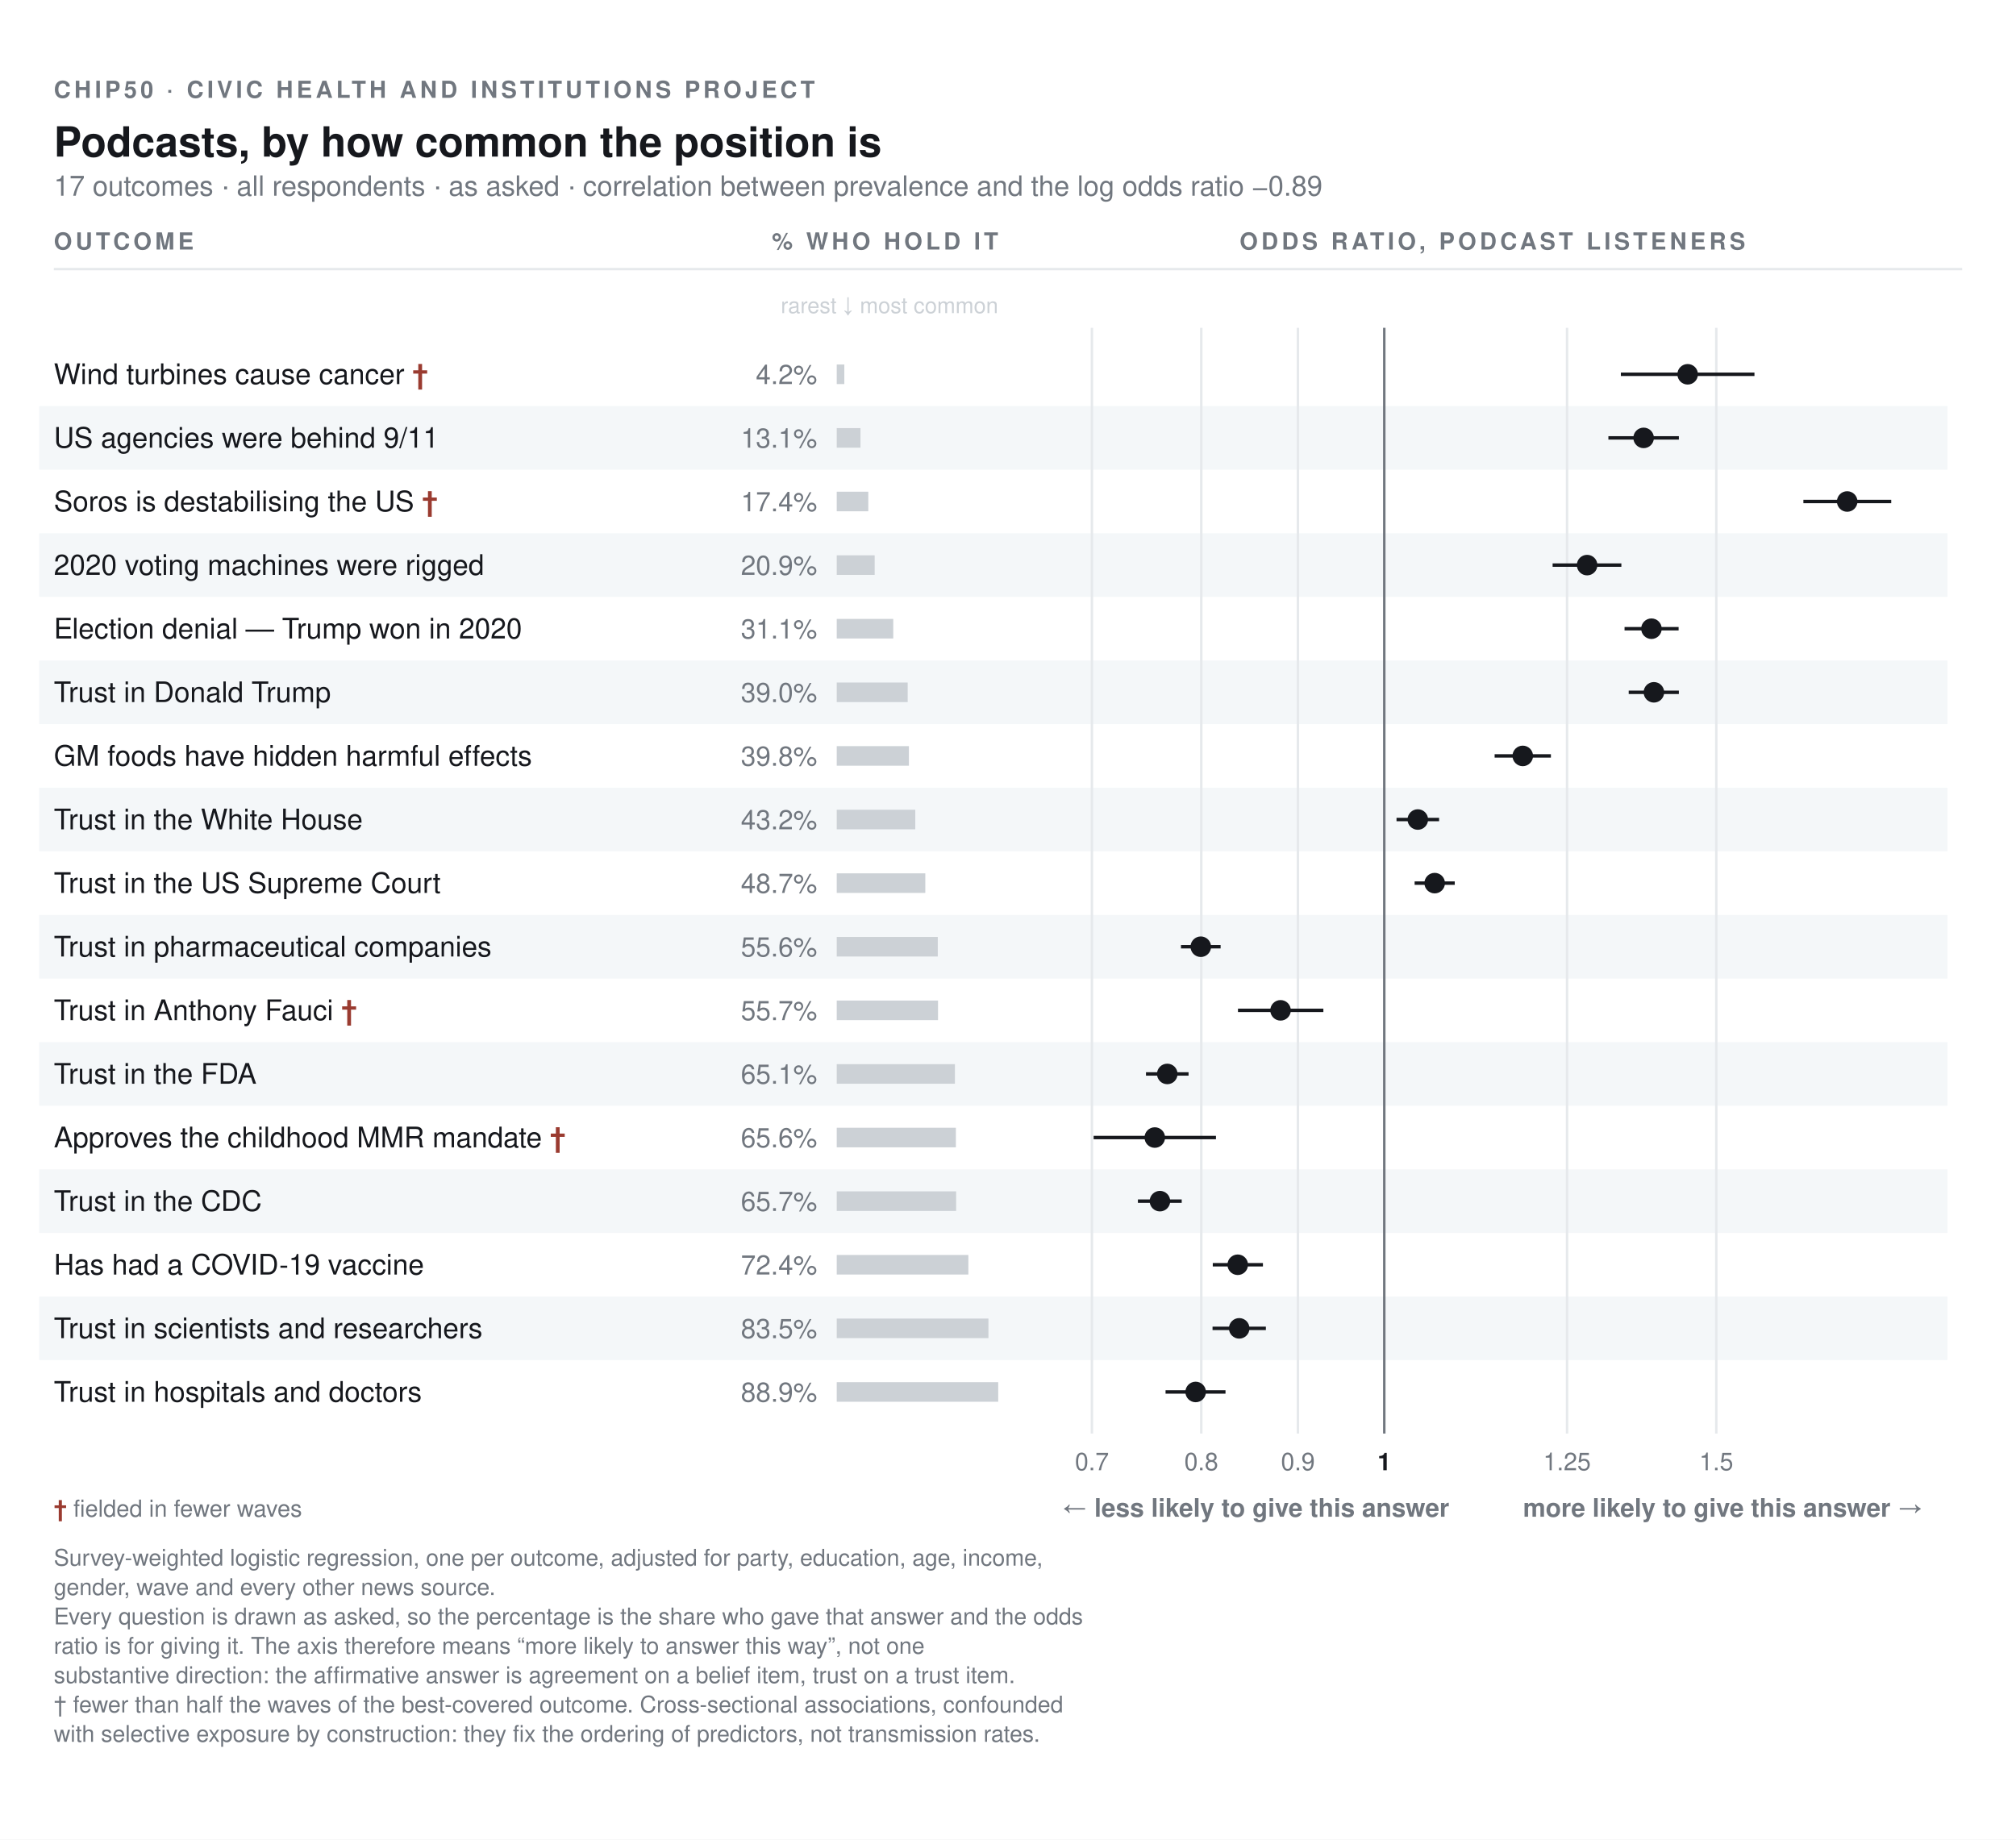
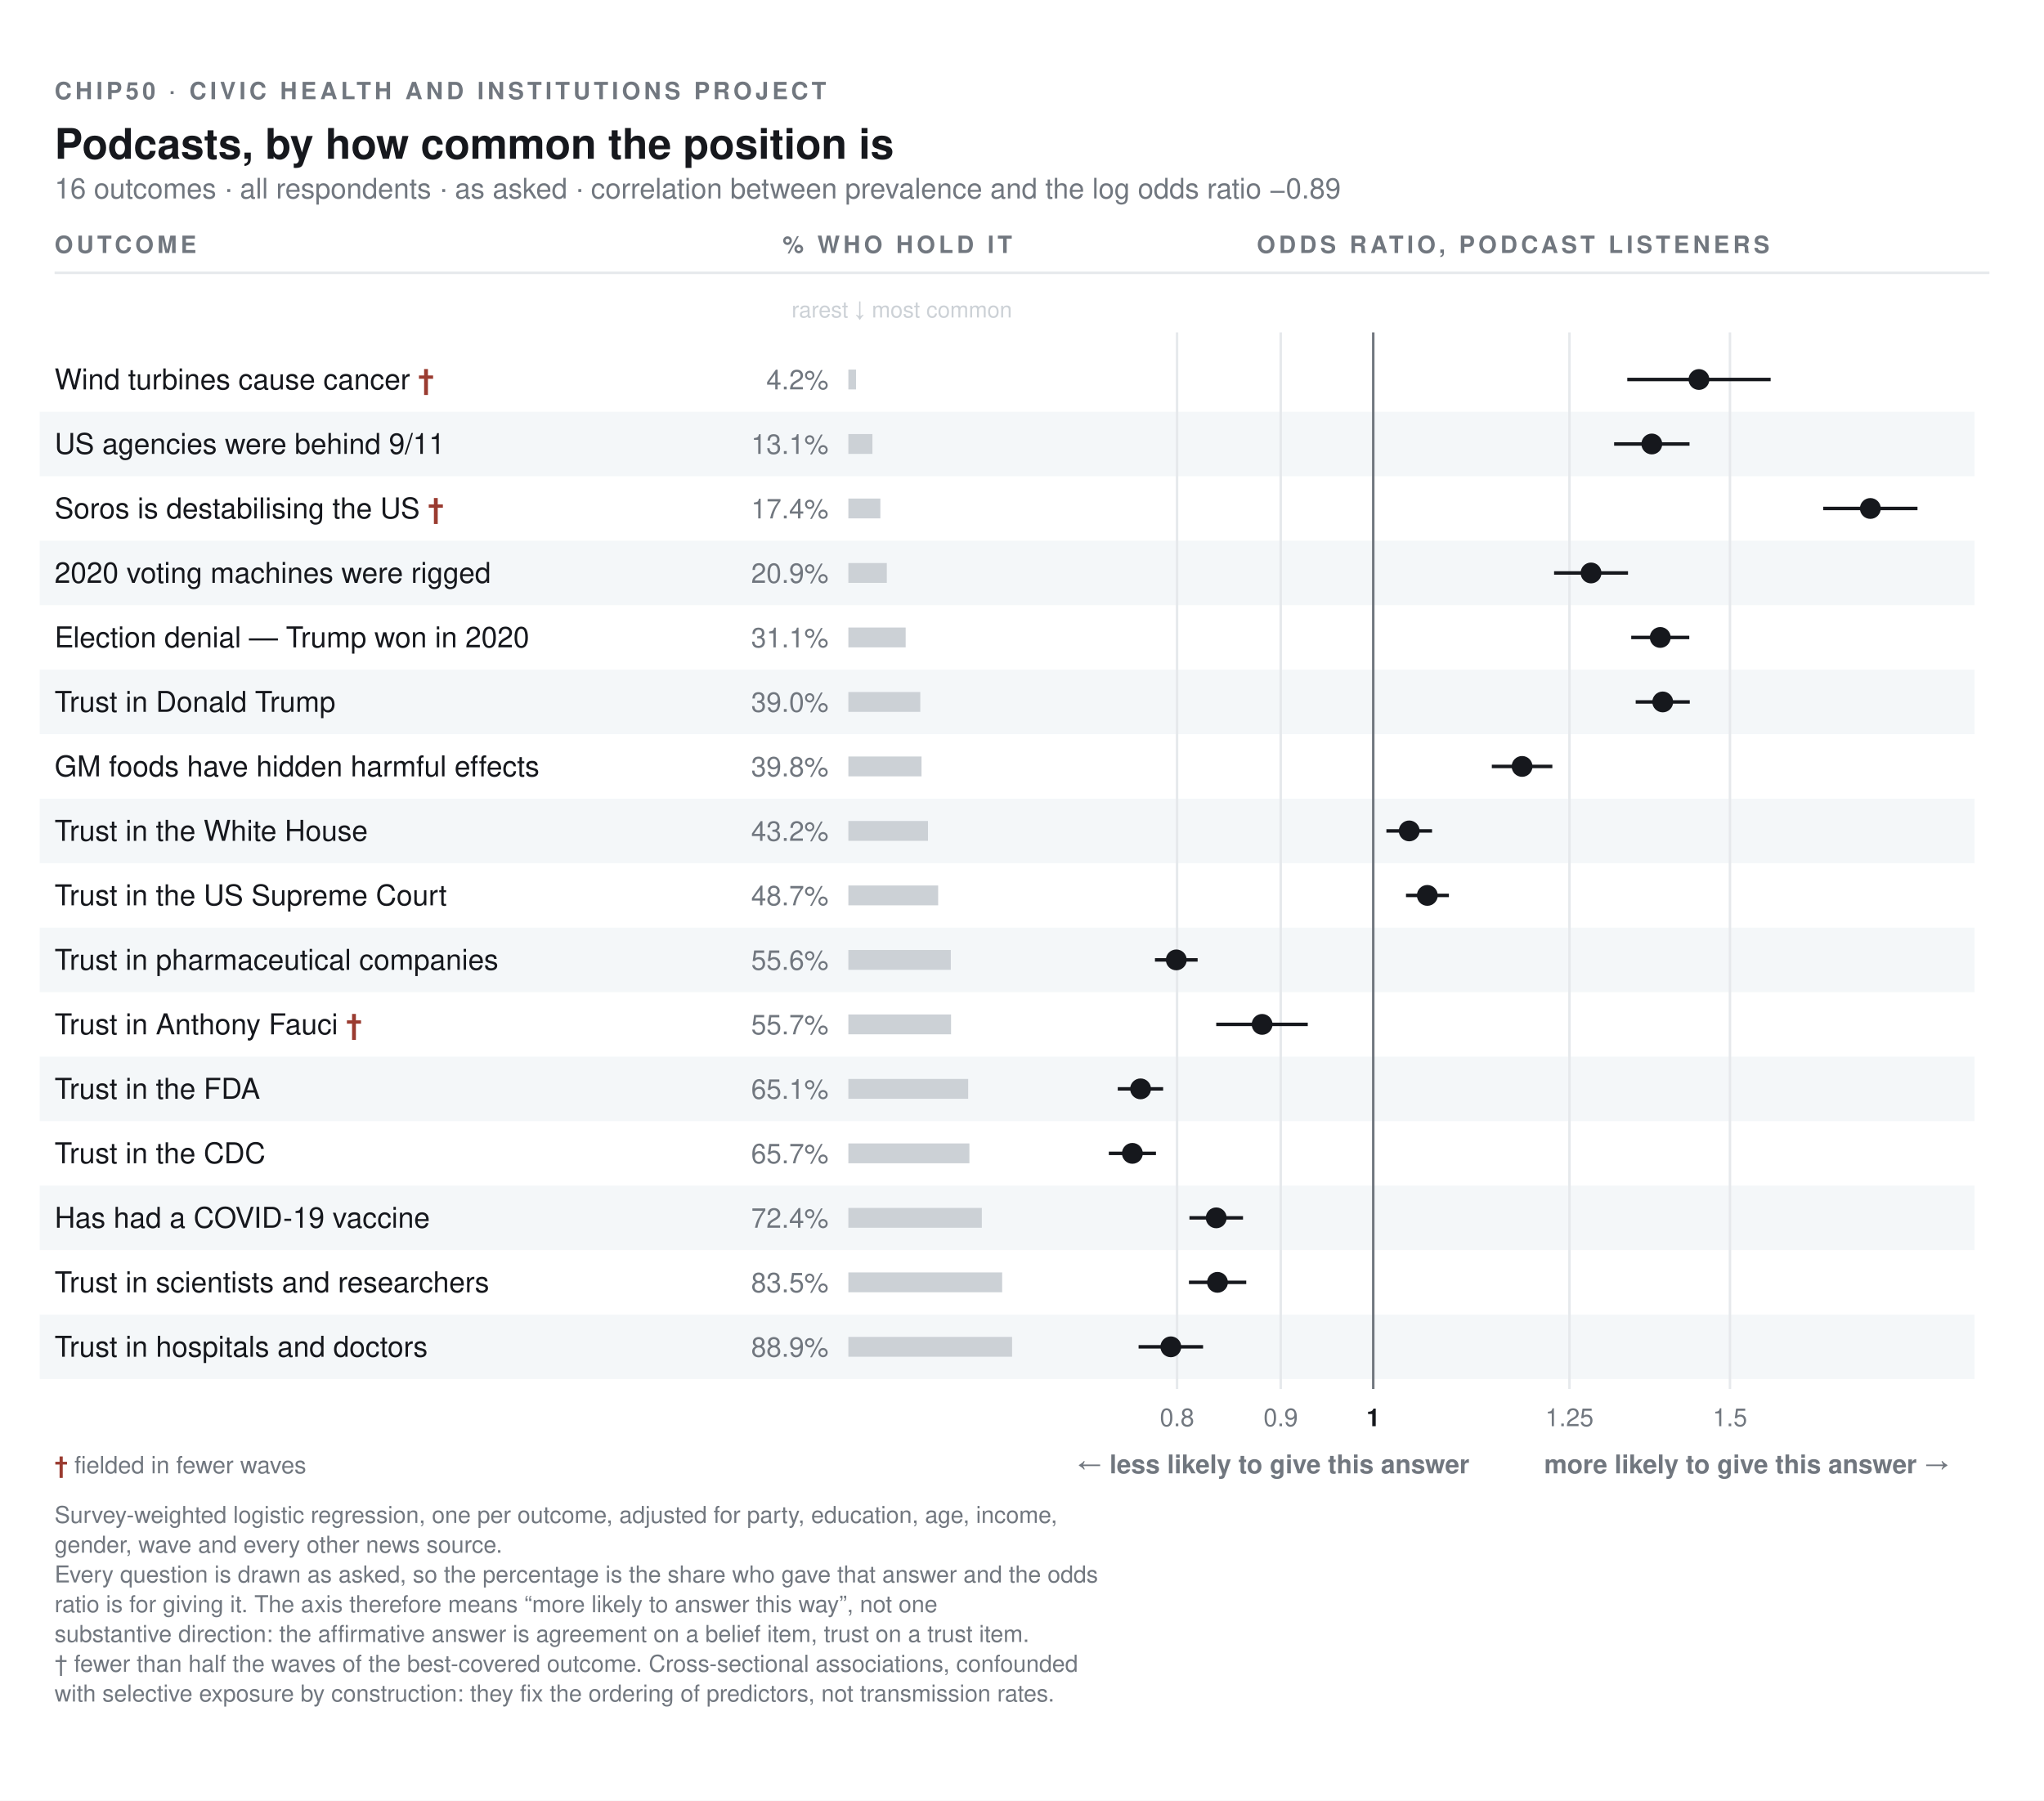
- <svg xmlns="http://www.w3.org/2000/svg" width="824" height="752" viewBox="0 0 824 752" font-family="Helvetica Neue,Helvetica,Arial">
-   <rect width="824" height="752" fill="#fff" />
+ <svg xmlns="http://www.w3.org/2000/svg" width="824" height="726" viewBox="0 0 824 726" font-family="Helvetica Neue,Helvetica,Arial">
+   <rect width="824" height="726" fill="#fff" />
  <g transform="translate(22,22)">
    <text x="0" y="18" fill="#71777f" font-size="9.6" font-weight="700" letter-spacing="1.4">CHIP50 · CIVIC HEALTH AND INSTITUTIONS PROJECT</text>
    <text x="0" y="42" fill="#16181d" font-size="17" font-weight="700">Podcasts, by how common the position is</text>
-     <text x="0" y="58" fill="#71777f" font-size="11.4">17 outcomes · all respondents · as asked · correlation between prevalence and the log odds ratio −0.89</text>
+     <text x="0" y="58" fill="#71777f" font-size="11.4">16 outcomes · all respondents · as asked · correlation between prevalence and the log odds ratio −0.89</text>
    <text x="0" y="80" fill="#71777f" font-size="9.6" font-weight="700" letter-spacing="1.4">OUTCOME</text>
    <text x="386" y="80" fill="#71777f" font-size="9.6" font-weight="700" letter-spacing="1.4" text-anchor="end">% WHO HOLD IT</text>
    <text x="588.0" y="80" fill="#71777f" font-size="9.6" font-weight="700" letter-spacing="1.4" text-anchor="middle">ODDS RATIO, PODCAST LISTENERS</text>
    <line x1="0" y1="88" x2="780" y2="88" stroke="#e6e9ec" />
    <text x="386" y="106" fill="#ccd1d6" font-size="9" text-anchor="end">rarest ↓ most common</text>
    <rect x="-6" y="144" width="780" height="26" fill="#f4f7f9" />
    <rect x="-6" y="196" width="780" height="26" fill="#f4f7f9" />
    <rect x="-6" y="248" width="780" height="26" fill="#f4f7f9" />
    <rect x="-6" y="300" width="780" height="26" fill="#f4f7f9" />
    <rect x="-6" y="352" width="780" height="26" fill="#f4f7f9" />
    <rect x="-6" y="404" width="780" height="26" fill="#f4f7f9" />
    <rect x="-6" y="456" width="780" height="26" fill="#f4f7f9" />
    <rect x="-6" y="508" width="780" height="26" fill="#f4f7f9" />
-     <line x1="424.3" y1="112" x2="424.3" y2="564" stroke="#e6e9ec" />
-     <text x="424.3" y="579" fill="#71777f" font-size="10" font-weight="400" text-anchor="middle">0.7</text>
-     <line x1="469.0" y1="112" x2="469.0" y2="564" stroke="#e6e9ec" />
-     <text x="469.0" y="579" fill="#71777f" font-size="10" font-weight="400" text-anchor="middle">0.8</text>
-     <line x1="508.5" y1="112" x2="508.5" y2="564" stroke="#e6e9ec" />
-     <text x="508.5" y="579" fill="#71777f" font-size="10" font-weight="400" text-anchor="middle">0.9</text>
-     <line x1="543.8" y1="112" x2="543.8" y2="564" stroke="#71777f" />
-     <text x="543.8" y="579" fill="#16181d" font-size="10" font-weight="600" text-anchor="middle">1</text>
-     <line x1="618.5" y1="112" x2="618.5" y2="564" stroke="#e6e9ec" />
-     <text x="618.5" y="579" fill="#71777f" font-size="10" font-weight="400" text-anchor="middle">1.25</text>
-     <line x1="679.5" y1="112" x2="679.5" y2="564" stroke="#e6e9ec" />
-     <text x="679.5" y="579" fill="#71777f" font-size="10" font-weight="400" text-anchor="middle">1.5</text>
+     <line x1="452.5" y1="112" x2="452.5" y2="538" stroke="#e6e9ec" />
+     <text x="452.5" y="553" fill="#71777f" font-size="10" font-weight="400" text-anchor="middle">0.8</text>
+     <line x1="494.3" y1="112" x2="494.3" y2="538" stroke="#e6e9ec" />
+     <text x="494.3" y="553" fill="#71777f" font-size="10" font-weight="400" text-anchor="middle">0.9</text>
+     <line x1="531.6" y1="112" x2="531.6" y2="538" stroke="#71777f" />
+     <text x="531.6" y="553" fill="#16181d" font-size="10" font-weight="600" text-anchor="middle">1</text>
+     <line x1="610.7" y1="112" x2="610.7" y2="538" stroke="#e6e9ec" />
+     <text x="610.7" y="553" fill="#71777f" font-size="10" font-weight="400" text-anchor="middle">1.25</text>
+     <line x1="675.4" y1="112" x2="675.4" y2="538" stroke="#e6e9ec" />
+     <text x="675.4" y="553" fill="#71777f" font-size="10" font-weight="400" text-anchor="middle">1.5</text>
    <text x="0" y="135.0" fill="#16181d" font-size="11.6">Wind turbines cause cancer <tspan fill="#9a3b30" font-weight="700">†</tspan>
    </text>
    <text x="312" y="135.0" fill="#71777f" font-size="11" text-anchor="end">4.2%</text>
    <rect x="320" y="127.0" width="3.1" height="8" fill="#ccd1d6" />
-     <line x1="640.5" y1="131.0" x2="695.1" y2="131.0" stroke="#16181d" stroke-width="1.4" />
-     <circle cx="667.8" cy="131.0" r="4.2" fill="#16181d" />
+     <line x1="634.0" y1="131.0" x2="691.8" y2="131.0" stroke="#16181d" stroke-width="1.4" />
+     <circle cx="662.9" cy="131.0" r="4.2" fill="#16181d" />
    <text x="0" y="161.0" fill="#16181d" font-size="11.6">US agencies were behind 9/11</text>
    <text x="312" y="161.0" fill="#71777f" font-size="11" text-anchor="end">13.1%</text>
    <rect x="320" y="153.0" width="9.7" height="8" fill="#ccd1d6" />
-     <line x1="635.4" y1="157.0" x2="664.2" y2="157.0" stroke="#16181d" stroke-width="1.4" />
-     <circle cx="649.8" cy="157.0" r="4.2" fill="#16181d" />
+     <line x1="628.7" y1="157.0" x2="659.1" y2="157.0" stroke="#16181d" stroke-width="1.4" />
+     <circle cx="643.9" cy="157.0" r="4.2" fill="#16181d" />
    <text x="0" y="187.0" fill="#16181d" font-size="11.6">Soros is destabilising the US <tspan fill="#9a3b30" font-weight="700">†</tspan>
    </text>
    <text x="312" y="187.0" fill="#71777f" font-size="11" text-anchor="end">17.4%</text>
    <rect x="320" y="179.0" width="12.9" height="8" fill="#ccd1d6" />
-     <line x1="715.1" y1="183.0" x2="751.0" y2="183.0" stroke="#16181d" stroke-width="1.4" />
-     <circle cx="733.0" cy="183.0" r="4.2" fill="#16181d" />
+     <line x1="713.0" y1="183.0" x2="751.0" y2="183.0" stroke="#16181d" stroke-width="1.4" />
+     <circle cx="732.0" cy="183.0" r="4.2" fill="#16181d" />
    <text x="0" y="213.0" fill="#16181d" font-size="11.6">2020 voting machines were rigged</text>
    <text x="312" y="213.0" fill="#71777f" font-size="11" text-anchor="end">20.9%</text>
    <rect x="320" y="205.0" width="15.5" height="8" fill="#ccd1d6" />
-     <line x1="612.6" y1="209.0" x2="640.7" y2="209.0" stroke="#16181d" stroke-width="1.4" />
-     <circle cx="626.7" cy="209.0" r="4.2" fill="#16181d" />
+     <line x1="604.5" y1="209.0" x2="634.3" y2="209.0" stroke="#16181d" stroke-width="1.4" />
+     <circle cx="619.4" cy="209.0" r="4.2" fill="#16181d" />
    <text x="0" y="239.0" fill="#16181d" font-size="11.6">Election denial — Trump won in 2020</text>
    <text x="312" y="239.0" fill="#71777f" font-size="11" text-anchor="end">31.1%</text>
    <rect x="320" y="231.0" width="23.1" height="8" fill="#ccd1d6" />
-     <line x1="642.0" y1="235.0" x2="664.1" y2="235.0" stroke="#16181d" stroke-width="1.4" />
-     <circle cx="653.0" cy="235.0" r="4.2" fill="#16181d" />
+     <line x1="635.6" y1="235.0" x2="659.0" y2="235.0" stroke="#16181d" stroke-width="1.4" />
+     <circle cx="647.3" cy="235.0" r="4.2" fill="#16181d" />
    <text x="0" y="265.0" fill="#16181d" font-size="11.6">Trust in Donald Trump</text>
    <text x="312" y="265.0" fill="#71777f" font-size="11" text-anchor="end">39.0%</text>
    <rect x="320" y="257.0" width="29.0" height="8" fill="#ccd1d6" />
-     <line x1="643.7" y1="261.0" x2="664.2" y2="261.0" stroke="#16181d" stroke-width="1.4" />
-     <circle cx="654.0" cy="261.0" r="4.2" fill="#16181d" />
+     <line x1="637.4" y1="261.0" x2="659.2" y2="261.0" stroke="#16181d" stroke-width="1.4" />
+     <circle cx="648.3" cy="261.0" r="4.2" fill="#16181d" />
    <text x="0" y="291.0" fill="#16181d" font-size="11.6">GM foods have hidden harmful effects</text>
    <text x="312" y="291.0" fill="#71777f" font-size="11" text-anchor="end">39.8%</text>
    <rect x="320" y="283.0" width="29.5" height="8" fill="#ccd1d6" />
-     <line x1="588.9" y1="287.0" x2="611.9" y2="287.0" stroke="#16181d" stroke-width="1.4" />
-     <circle cx="600.4" cy="287.0" r="4.2" fill="#16181d" />
+     <line x1="579.4" y1="287.0" x2="603.8" y2="287.0" stroke="#16181d" stroke-width="1.4" />
+     <circle cx="591.6" cy="287.0" r="4.2" fill="#16181d" />
    <text x="0" y="317.0" fill="#16181d" font-size="11.6">Trust in the White House</text>
    <text x="312" y="317.0" fill="#71777f" font-size="11" text-anchor="end">43.2%</text>
    <rect x="320" y="309.0" width="32.1" height="8" fill="#ccd1d6" />
-     <line x1="548.8" y1="313.0" x2="566.2" y2="313.0" stroke="#16181d" stroke-width="1.4" />
-     <circle cx="557.5" cy="313.0" r="4.2" fill="#16181d" />
+     <line x1="536.9" y1="313.0" x2="555.3" y2="313.0" stroke="#16181d" stroke-width="1.4" />
+     <circle cx="546.1" cy="313.0" r="4.2" fill="#16181d" />
    <text x="0" y="343.0" fill="#16181d" font-size="11.6">Trust in the US Supreme Court</text>
    <text x="312" y="343.0" fill="#71777f" font-size="11" text-anchor="end">48.7%</text>
    <rect x="320" y="335.0" width="36.2" height="8" fill="#ccd1d6" />
-     <line x1="556.2" y1="339.0" x2="572.6" y2="339.0" stroke="#16181d" stroke-width="1.4" />
-     <circle cx="564.4" cy="339.0" r="4.2" fill="#16181d" />
+     <line x1="544.8" y1="339.0" x2="562.1" y2="339.0" stroke="#16181d" stroke-width="1.4" />
+     <circle cx="553.4" cy="339.0" r="4.2" fill="#16181d" />
    <text x="0" y="369.0" fill="#16181d" font-size="11.6">Trust in pharmaceutical companies</text>
    <text x="312" y="369.0" fill="#71777f" font-size="11" text-anchor="end">55.6%</text>
    <rect x="320" y="361.0" width="41.3" height="8" fill="#ccd1d6" />
-     <line x1="460.7" y1="365.0" x2="476.9" y2="365.0" stroke="#16181d" stroke-width="1.4" />
-     <circle cx="468.8" cy="365.0" r="4.2" fill="#16181d" />
+     <line x1="443.6" y1="365.0" x2="460.8" y2="365.0" stroke="#16181d" stroke-width="1.4" />
+     <circle cx="452.2" cy="365.0" r="4.2" fill="#16181d" />
    <text x="0" y="395.0" fill="#16181d" font-size="11.6">Trust in Anthony Fauci <tspan fill="#9a3b30" font-weight="700">†</tspan>
    </text>
    <text x="312" y="395.0" fill="#71777f" font-size="11" text-anchor="end">55.7%</text>
    <rect x="320" y="387.0" width="41.4" height="8" fill="#ccd1d6" />
-     <line x1="484.0" y1="391.0" x2="518.9" y2="391.0" stroke="#16181d" stroke-width="1.4" />
-     <circle cx="501.4" cy="391.0" r="4.2" fill="#16181d" />
+     <line x1="468.3" y1="391.0" x2="505.2" y2="391.0" stroke="#16181d" stroke-width="1.4" />
+     <circle cx="486.8" cy="391.0" r="4.2" fill="#16181d" />
    <text x="0" y="421.0" fill="#16181d" font-size="11.6">Trust in the FDA</text>
    <text x="312" y="421.0" fill="#71777f" font-size="11" text-anchor="end">65.1%</text>
    <rect x="320" y="413.0" width="48.3" height="8" fill="#ccd1d6" />
-     <line x1="446.4" y1="417.0" x2="463.8" y2="417.0" stroke="#16181d" stroke-width="1.4" />
-     <circle cx="455.1" cy="417.0" r="4.2" fill="#16181d" />
-     <text x="0" y="447.0" fill="#16181d" font-size="11.6">Approves the childhood MMR mandate <tspan fill="#9a3b30" font-weight="700">†</tspan>
-     </text>
-     <text x="312" y="447.0" fill="#71777f" font-size="11" text-anchor="end">65.6%</text>
-     <rect x="320" y="439.0" width="48.7" height="8" fill="#ccd1d6" />
-     <line x1="425.0" y1="443.0" x2="475.0" y2="443.0" stroke="#16181d" stroke-width="1.4" />
-     <circle cx="450.0" cy="443.0" r="4.2" fill="#16181d" />
-     <text x="0" y="473.0" fill="#16181d" font-size="11.6">Trust in the CDC</text>
-     <text x="312" y="473.0" fill="#71777f" font-size="11" text-anchor="end">65.7%</text>
-     <rect x="320" y="465.0" width="48.8" height="8" fill="#ccd1d6" />
-     <line x1="443.1" y1="469.0" x2="461.0" y2="469.0" stroke="#16181d" stroke-width="1.4" />
-     <circle cx="452.1" cy="469.0" r="4.2" fill="#16181d" />
-     <text x="0" y="499.0" fill="#16181d" font-size="11.6">Has had a COVID-19 vaccine</text>
-     <text x="312" y="499.0" fill="#71777f" font-size="11" text-anchor="end">72.4%</text>
-     <rect x="320" y="491.0" width="53.8" height="8" fill="#ccd1d6" />
-     <line x1="473.7" y1="495.0" x2="494.2" y2="495.0" stroke="#16181d" stroke-width="1.4" />
-     <circle cx="483.9" cy="495.0" r="4.2" fill="#16181d" />
-     <text x="0" y="525.0" fill="#16181d" font-size="11.6">Trust in scientists and researchers</text>
-     <text x="312" y="525.0" fill="#71777f" font-size="11" text-anchor="end">83.5%</text>
-     <rect x="320" y="517.0" width="62.0" height="8" fill="#ccd1d6" />
-     <line x1="473.6" y1="521.0" x2="495.4" y2="521.0" stroke="#16181d" stroke-width="1.4" />
-     <circle cx="484.5" cy="521.0" r="4.2" fill="#16181d" />
-     <text x="0" y="551.0" fill="#16181d" font-size="11.6">Trust in hospitals and doctors</text>
-     <text x="312" y="551.0" fill="#71777f" font-size="11" text-anchor="end">88.9%</text>
-     <rect x="320" y="543.0" width="66.0" height="8" fill="#ccd1d6" />
-     <line x1="454.4" y1="547.0" x2="478.9" y2="547.0" stroke="#16181d" stroke-width="1.4" />
-     <circle cx="466.7" cy="547.0" r="4.2" fill="#16181d" />
-     <text x="0" y="598" fill="#71777f" font-size="9.6">
+     <line x1="428.6" y1="417.0" x2="446.9" y2="417.0" stroke="#16181d" stroke-width="1.4" />
+     <circle cx="437.8" cy="417.0" r="4.2" fill="#16181d" />
+     <text x="0" y="447.0" fill="#16181d" font-size="11.6">Trust in the CDC</text>
+     <text x="312" y="447.0" fill="#71777f" font-size="11" text-anchor="end">65.7%</text>
+     <rect x="320" y="439.0" width="48.8" height="8" fill="#ccd1d6" />
+     <line x1="425.0" y1="443.0" x2="444.0" y2="443.0" stroke="#16181d" stroke-width="1.4" />
+     <circle cx="434.5" cy="443.0" r="4.2" fill="#16181d" />
+     <text x="0" y="473.0" fill="#16181d" font-size="11.6">Has had a COVID-19 vaccine</text>
+     <text x="312" y="473.0" fill="#71777f" font-size="11" text-anchor="end">72.4%</text>
+     <rect x="320" y="465.0" width="53.8" height="8" fill="#ccd1d6" />
+     <line x1="457.5" y1="469.0" x2="479.1" y2="469.0" stroke="#16181d" stroke-width="1.4" />
+     <circle cx="468.3" cy="469.0" r="4.2" fill="#16181d" />
+     <text x="0" y="499.0" fill="#16181d" font-size="11.6">Trust in scientists and researchers</text>
+     <text x="312" y="499.0" fill="#71777f" font-size="11" text-anchor="end">83.5%</text>
+     <rect x="320" y="491.0" width="62.0" height="8" fill="#ccd1d6" />
+     <line x1="457.3" y1="495.0" x2="480.4" y2="495.0" stroke="#16181d" stroke-width="1.4" />
+     <circle cx="468.8" cy="495.0" r="4.2" fill="#16181d" />
+     <text x="0" y="525.0" fill="#16181d" font-size="11.6">Trust in hospitals and doctors</text>
+     <text x="312" y="525.0" fill="#71777f" font-size="11" text-anchor="end">88.9%</text>
+     <rect x="320" y="517.0" width="66.0" height="8" fill="#ccd1d6" />
+     <line x1="437.0" y1="521.0" x2="463.0" y2="521.0" stroke="#16181d" stroke-width="1.4" />
+     <circle cx="450.0" cy="521.0" r="4.2" fill="#16181d" />
+     <text x="0" y="572" fill="#71777f" font-size="9.6">
      <tspan fill="#9a3b30" font-weight="700">†</tspan> fielded in fewer waves</text>
-     <text x="412" y="598" fill="#71777f" font-size="10.4" font-weight="600">← less likely to give this answer</text>
-     <text x="764" y="598" fill="#71777f" font-size="10.4" font-weight="600" text-anchor="end">more likely to give this answer →</text>
-     <text x="0" y="618" fill="#71777f" font-size="9.4">Survey-weighted logistic regression, one per outcome, adjusted for party, education, age, income,</text>
-     <text x="0" y="630" fill="#71777f" font-size="9.4">gender, wave and every other news source.</text>
-     <text x="0" y="642" fill="#71777f" font-size="9.4">Every question is drawn as asked, so the percentage is the share who gave that answer and the odds</text>
-     <text x="0" y="654" fill="#71777f" font-size="9.4">ratio is for giving it. The axis therefore means “more likely to answer this way”, not one</text>
-     <text x="0" y="666" fill="#71777f" font-size="9.4">substantive direction: the affirmative answer is agreement on a belief item, trust on a trust item.</text>
-     <text x="0" y="678" fill="#71777f" font-size="9.4">† fewer than half the waves of the best-covered outcome. Cross-sectional associations, confounded</text>
-     <text x="0" y="690" fill="#71777f" font-size="9.4">with selective exposure by construction: they fix the ordering of predictors, not transmission rates.</text>
+     <text x="412" y="572" fill="#71777f" font-size="10.4" font-weight="600">← less likely to give this answer</text>
+     <text x="764" y="572" fill="#71777f" font-size="10.4" font-weight="600" text-anchor="end">more likely to give this answer →</text>
+     <text x="0" y="592" fill="#71777f" font-size="9.4">Survey-weighted logistic regression, one per outcome, adjusted for party, education, age, income,</text>
+     <text x="0" y="604" fill="#71777f" font-size="9.4">gender, wave and every other news source.</text>
+     <text x="0" y="616" fill="#71777f" font-size="9.4">Every question is drawn as asked, so the percentage is the share who gave that answer and the odds</text>
+     <text x="0" y="628" fill="#71777f" font-size="9.4">ratio is for giving it. The axis therefore means “more likely to answer this way”, not one</text>
+     <text x="0" y="640" fill="#71777f" font-size="9.4">substantive direction: the affirmative answer is agreement on a belief item, trust on a trust item.</text>
+     <text x="0" y="652" fill="#71777f" font-size="9.4">† fewer than half the waves of the best-covered outcome. Cross-sectional associations, confounded</text>
+     <text x="0" y="664" fill="#71777f" font-size="9.4">with selective exposure by construction: they fix the ordering of predictors, not transmission rates.</text>
  </g>
</svg>
